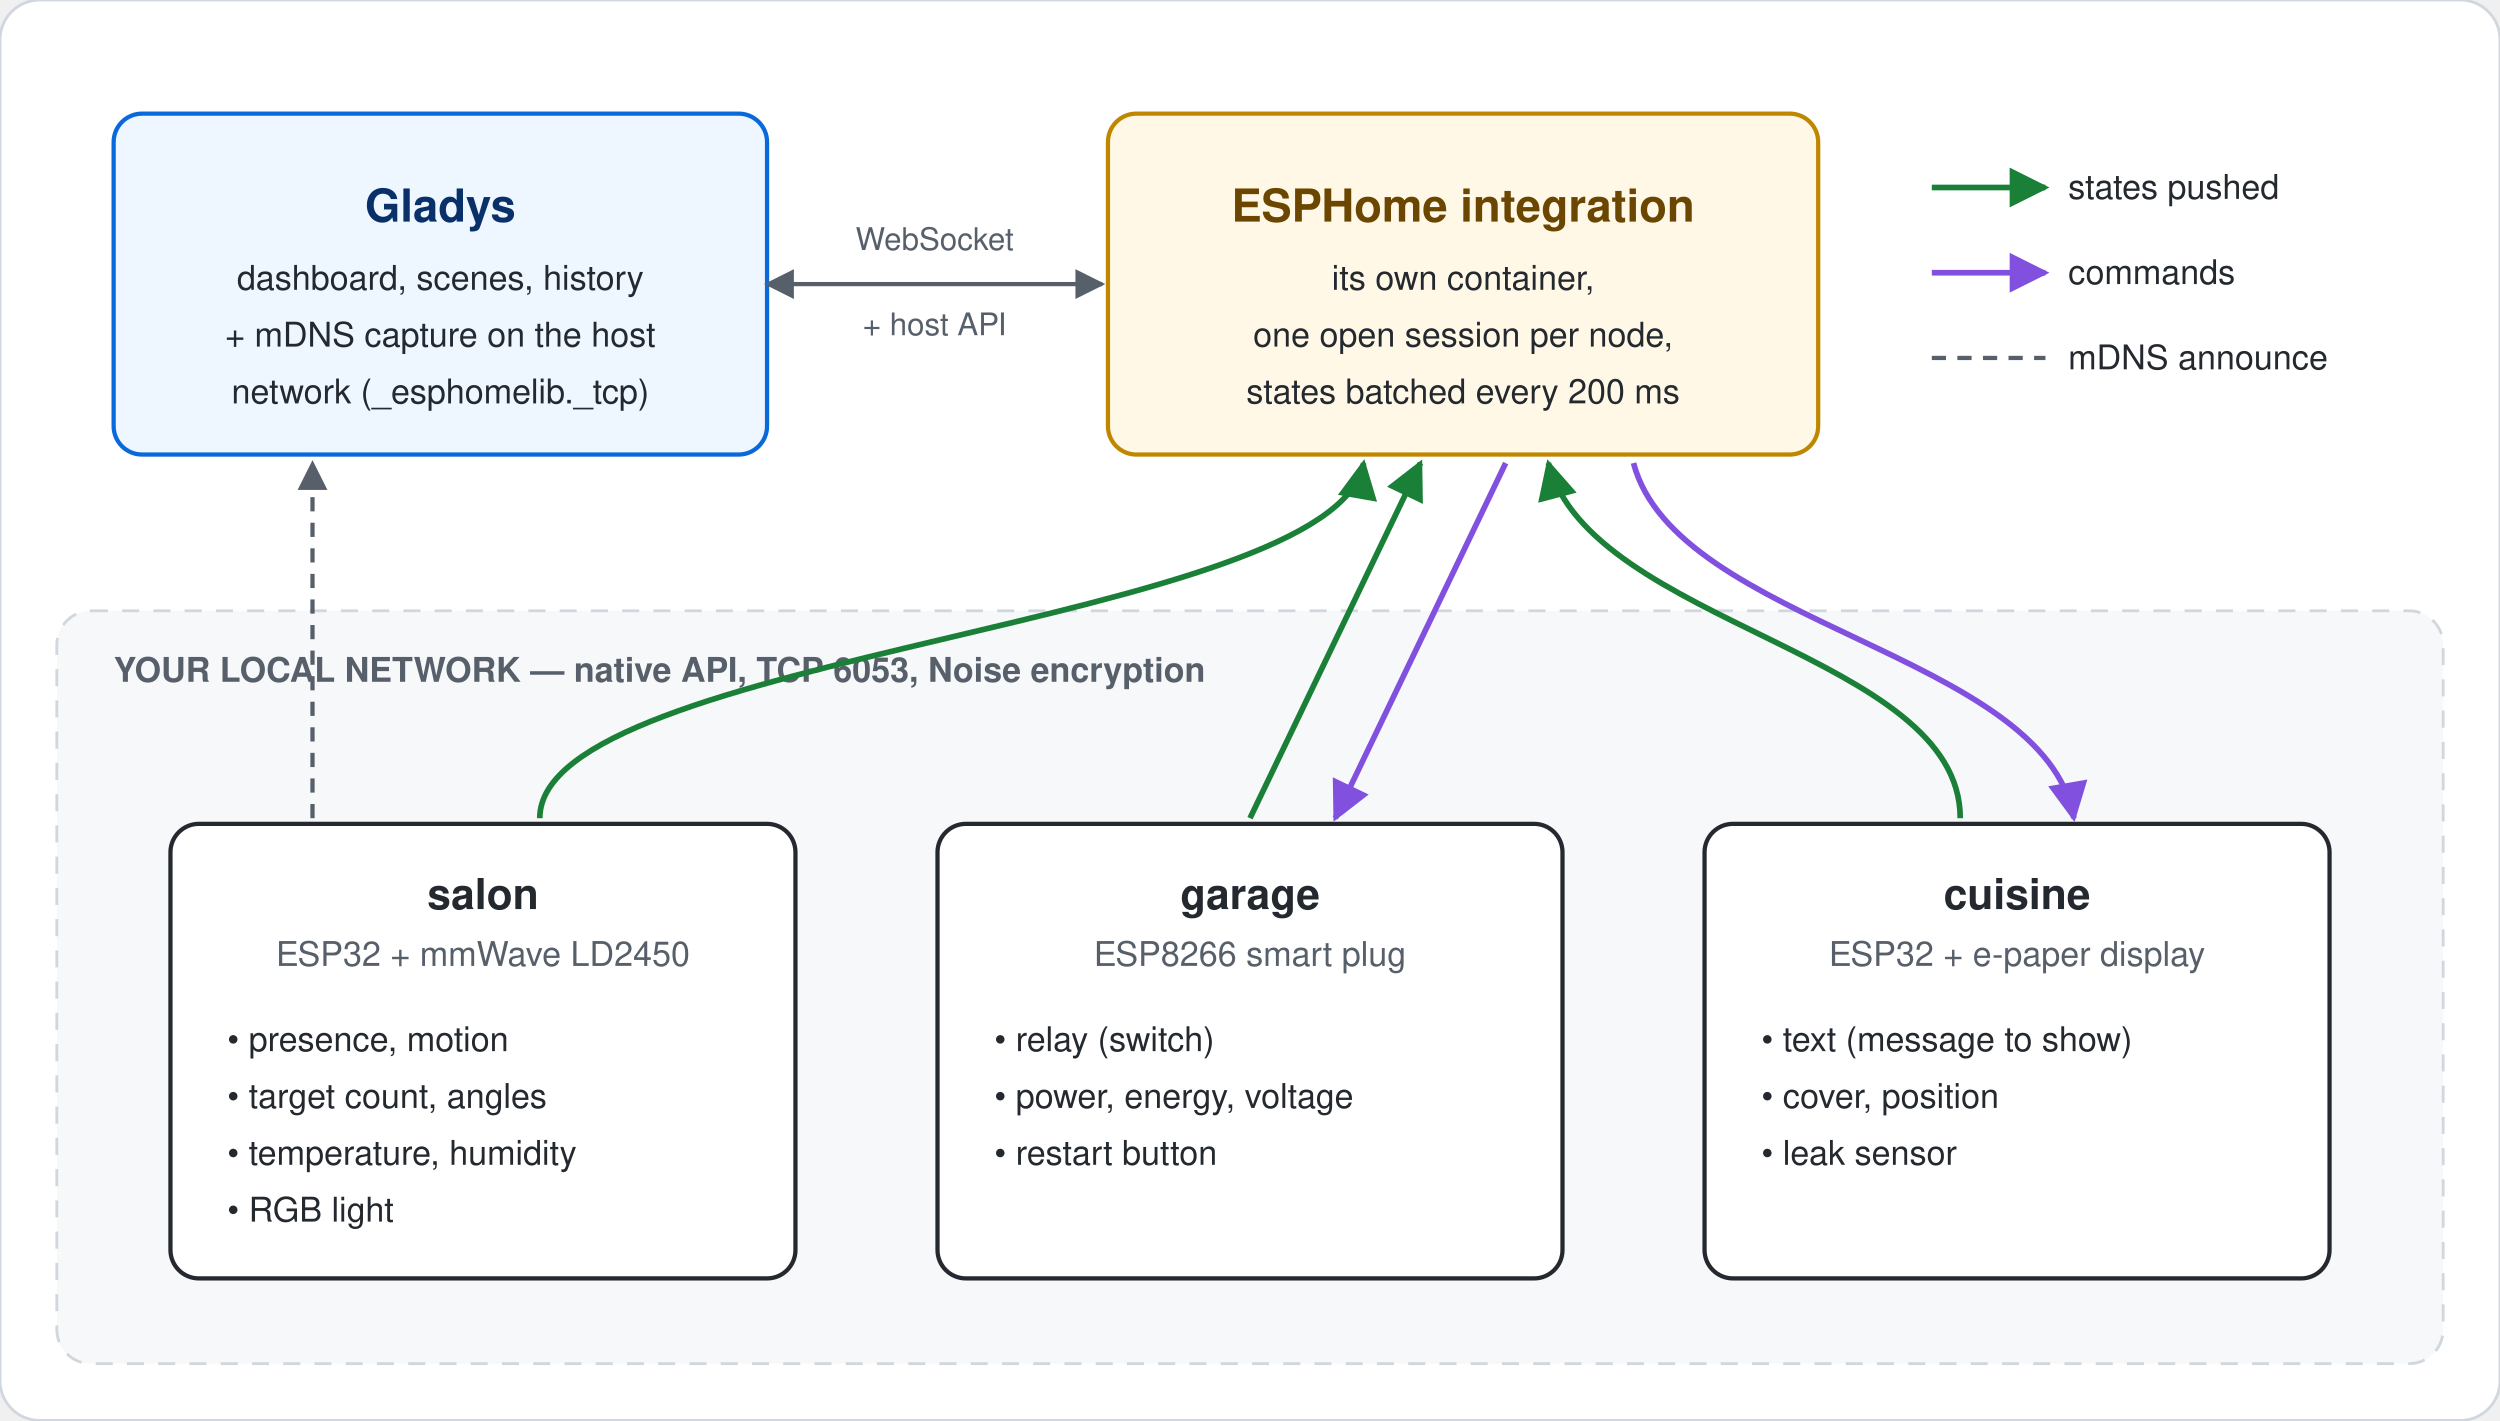
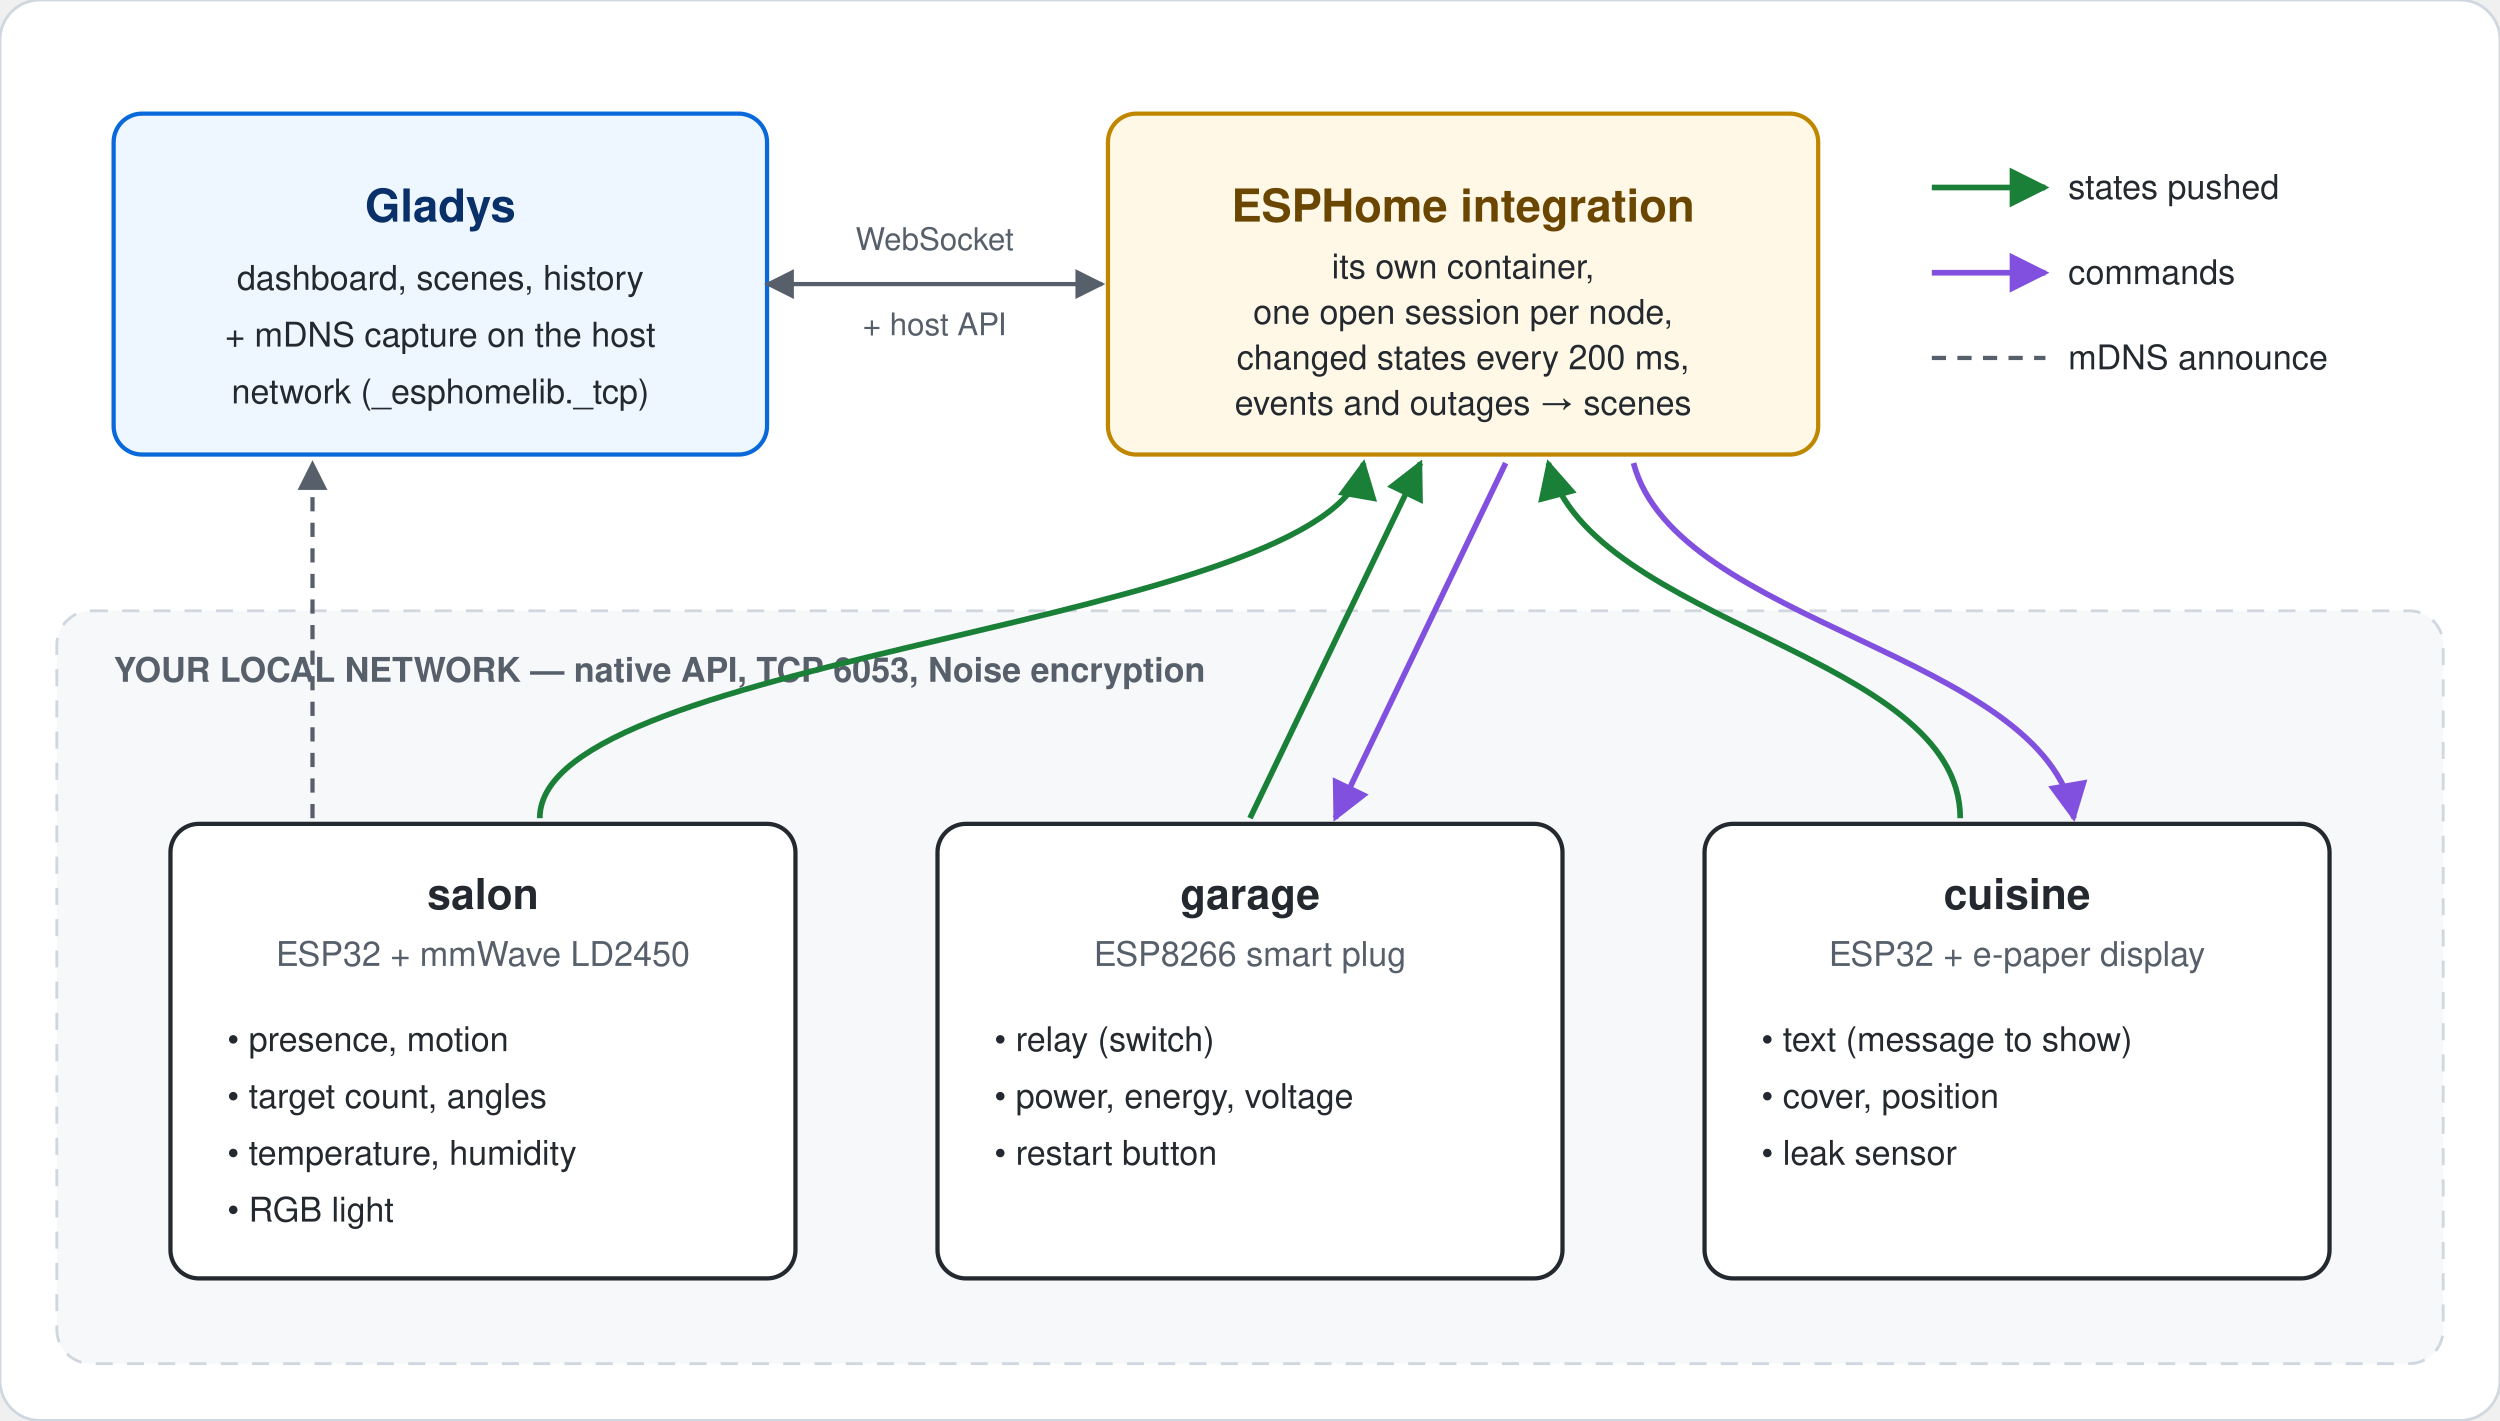
<svg xmlns="http://www.w3.org/2000/svg" viewBox="0 0 880 500" width="880" height="500" font-family="-apple-system, BlinkMacSystemFont, 'Segoe UI', Helvetica, Arial, sans-serif">
  <defs>
    <marker id="arrow" viewBox="0 0 10 10" refX="9" refY="5" markerWidth="7" markerHeight="7" orient="auto-start-reverse">
      <path d="M0,0 L10,5 L0,10 z" fill="#57606a" />
    </marker>
    <marker id="arrow-green" viewBox="0 0 10 10" refX="9" refY="5" markerWidth="7" markerHeight="7" orient="auto-start-reverse">
      <path d="M0,0 L10,5 L0,10 z" fill="#1a7f37" />
    </marker>
    <marker id="arrow-purple" viewBox="0 0 10 10" refX="9" refY="5" markerWidth="7" markerHeight="7" orient="auto-start-reverse">
      <path d="M0,0 L10,5 L0,10 z" fill="#8250df" />
    </marker>
  </defs>
  <rect x="0" y="0" width="880" height="500" rx="14" fill="#ffffff" stroke="#d0d7de" />
  <rect x="40" y="40" width="230" height="120" rx="10" fill="#eef6ff" stroke="#0969da" stroke-width="1.5" />
  <text x="155" y="78" text-anchor="middle" font-size="16" font-weight="600" fill="#0a3069">Gladys</text>
  <text x="155" y="102" text-anchor="middle" font-size="12" fill="#24292f">dashboard, scenes, history</text>
  <text x="155" y="122" text-anchor="middle" font-size="12" fill="#24292f">+ mDNS capture on the host</text>
  <text x="155" y="142" text-anchor="middle" font-size="12" fill="#24292f">network (_esphomelib._tcp)</text>
  <rect x="390" y="40" width="250" height="120" rx="10" fill="#fff8e6" stroke="#bf8700" stroke-width="1.5" />
  <text x="515" y="78" text-anchor="middle" font-size="16" font-weight="600" fill="#6b4600">ESPHome integration</text>
-   <text x="515" y="102" text-anchor="middle" font-size="12" fill="#24292f">its own container,</text>
-   <text x="515" y="122" text-anchor="middle" font-size="12" fill="#24292f">one open session per node,</text>
-   <text x="515" y="142" text-anchor="middle" font-size="12" fill="#24292f">states batched every 200 ms</text>
+   <text x="515" y="98" text-anchor="middle" font-size="12" fill="#24292f">its own container,</text>
+   <text x="515" y="114" text-anchor="middle" font-size="12" fill="#24292f">one open session per node,</text>
+   <text x="515" y="130" text-anchor="middle" font-size="12" fill="#24292f">changed states every 200 ms,</text>
+   <text x="515" y="146" text-anchor="middle" font-size="12" fill="#24292f">events and outages → scenes</text>
  <line x1="270" y1="100" x2="388" y2="100" stroke="#57606a" stroke-width="1.5" marker-start="url(#arrow)" marker-end="url(#arrow)" />
  <text x="329" y="88" text-anchor="middle" font-size="11" fill="#57606a">WebSocket</text>
  <text x="329" y="118" text-anchor="middle" font-size="11" fill="#57606a">+ host API</text>
  <line x1="680" y1="66" x2="720" y2="66" stroke="#1a7f37" stroke-width="2" marker-end="url(#arrow-green)" />
  <text x="728" y="70" font-size="12" fill="#24292f">states pushed</text>
  <line x1="680" y1="96" x2="720" y2="96" stroke="#8250df" stroke-width="2" marker-end="url(#arrow-purple)" />
  <text x="728" y="100" font-size="12" fill="#24292f">commands</text>
  <line x1="680" y1="126" x2="720" y2="126" stroke="#57606a" stroke-width="1.5" stroke-dasharray="5 4" />
  <text x="728" y="130" font-size="12" fill="#24292f">mDNS announce</text>
  <rect x="20" y="215" width="840" height="265" rx="12" fill="#f6f8fa" stroke="#d0d7de" stroke-dasharray="6 5" />
  <text x="40" y="240" font-size="12" font-weight="600" fill="#57606a">YOUR LOCAL NETWORK — native API, TCP 6053, Noise encryption</text>
  <rect x="60" y="290" width="220" height="160" rx="10" fill="#ffffff" stroke="#24292f" stroke-width="1.5" />
  <text x="170" y="320" text-anchor="middle" font-size="15" font-weight="600" fill="#24292f">salon</text>
  <text x="170" y="340" text-anchor="middle" font-size="12" fill="#57606a">ESP32 + mmWave LD2450</text>
  <text x="80" y="370" font-size="12" fill="#24292f">• presence, motion</text>
  <text x="80" y="390" font-size="12" fill="#24292f">• target count, angles</text>
  <text x="80" y="410" font-size="12" fill="#24292f">• temperature, humidity</text>
  <text x="80" y="430" font-size="12" fill="#24292f">• RGB light</text>
  <rect x="330" y="290" width="220" height="160" rx="10" fill="#ffffff" stroke="#24292f" stroke-width="1.5" />
  <text x="440" y="320" text-anchor="middle" font-size="15" font-weight="600" fill="#24292f">garage</text>
  <text x="440" y="340" text-anchor="middle" font-size="12" fill="#57606a">ESP8266 smart plug</text>
  <text x="350" y="370" font-size="12" fill="#24292f">• relay (switch)</text>
  <text x="350" y="390" font-size="12" fill="#24292f">• power, energy, voltage</text>
  <text x="350" y="410" font-size="12" fill="#24292f">• restart button</text>
  <rect x="600" y="290" width="220" height="160" rx="10" fill="#ffffff" stroke="#24292f" stroke-width="1.5" />
  <text x="710" y="320" text-anchor="middle" font-size="15" font-weight="600" fill="#24292f">cuisine</text>
  <text x="710" y="340" text-anchor="middle" font-size="12" fill="#57606a">ESP32 + e-paper display</text>
  <text x="620" y="370" font-size="12" fill="#24292f">• text (message to show)</text>
  <text x="620" y="390" font-size="12" fill="#24292f">• cover, position</text>
  <text x="620" y="410" font-size="12" fill="#24292f">• leak sensor</text>
  <path d="M 190 288 C 190 230, 470 220, 480 163" fill="none" stroke="#1a7f37" stroke-width="2" marker-end="url(#arrow-green)" />
  <path d="M 440 288 L 500 163" fill="none" stroke="#1a7f37" stroke-width="2" marker-end="url(#arrow-green)" />
  <path d="M 690 288 C 690 230, 560 220, 545 163" fill="none" stroke="#1a7f37" stroke-width="2" marker-end="url(#arrow-green)" />
  <path d="M 530 163 L 470 288" fill="none" stroke="#8250df" stroke-width="2" marker-end="url(#arrow-purple)" />
  <path d="M 575 163 C 590 220, 720 230, 730 288" fill="none" stroke="#8250df" stroke-width="2" marker-end="url(#arrow-purple)" />
  <path d="M 110 288 L 110 163" fill="none" stroke="#57606a" stroke-width="1.5" stroke-dasharray="5 4" marker-end="url(#arrow)" />
</svg>
